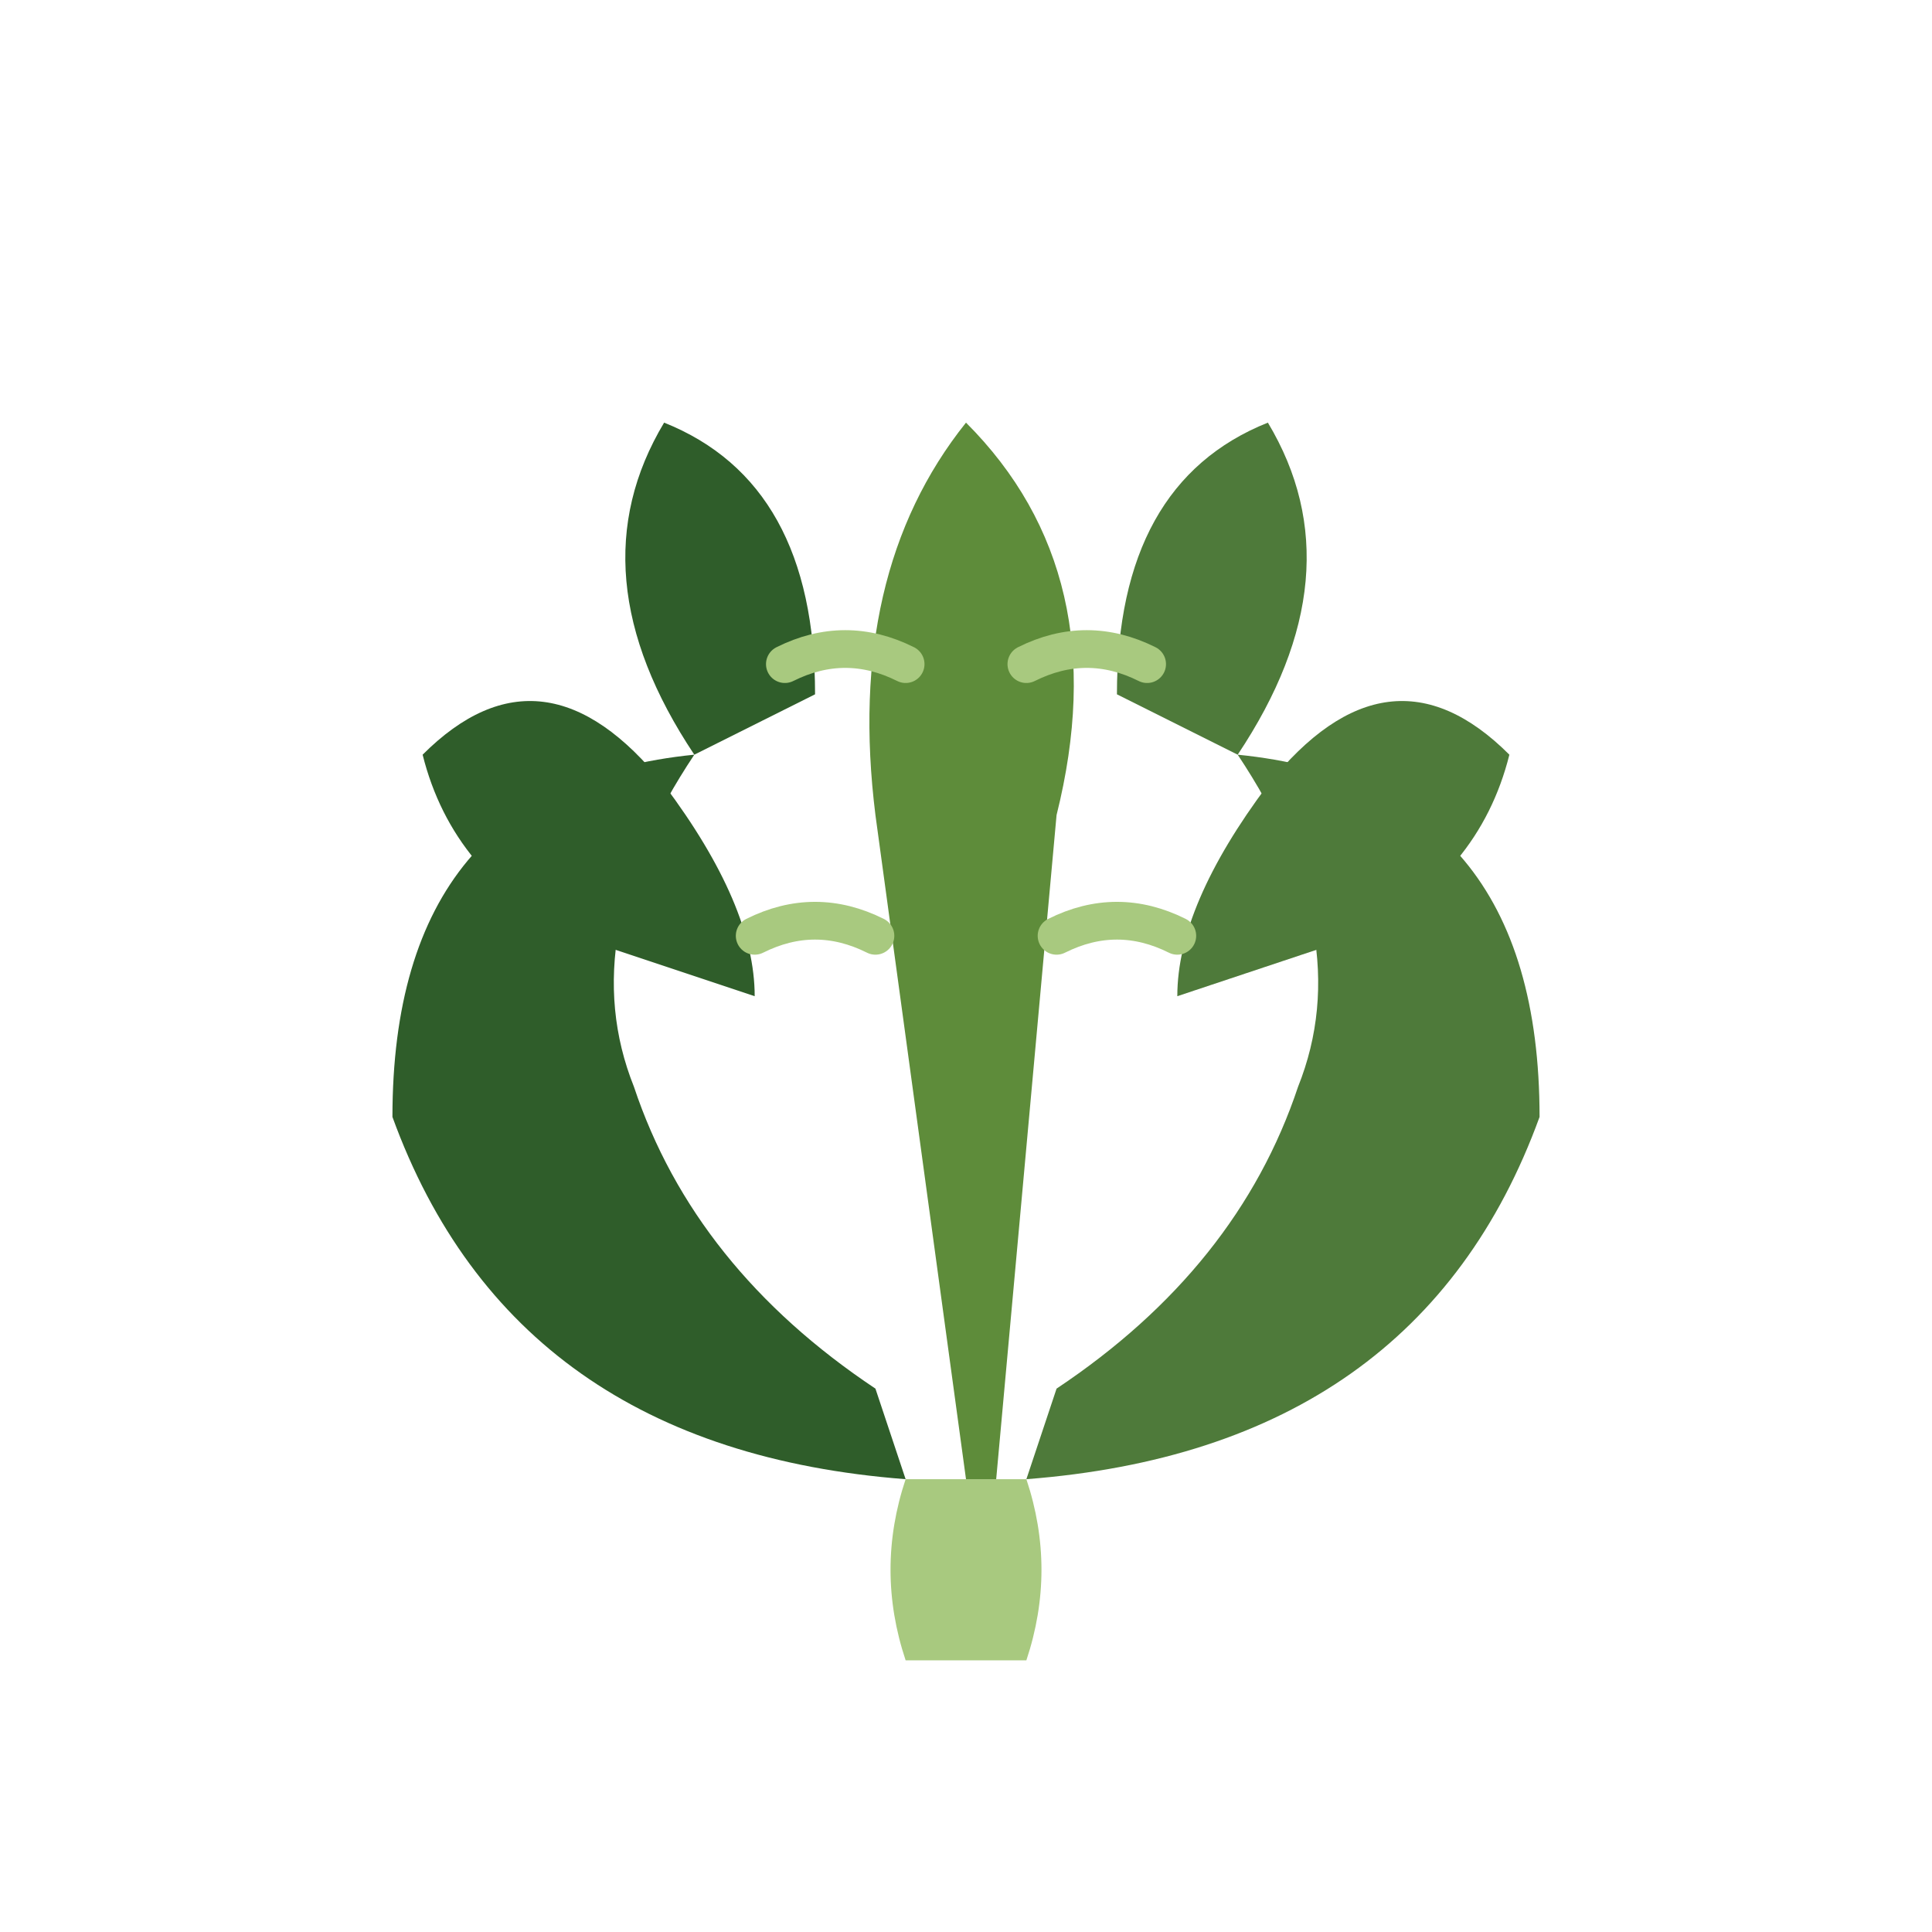
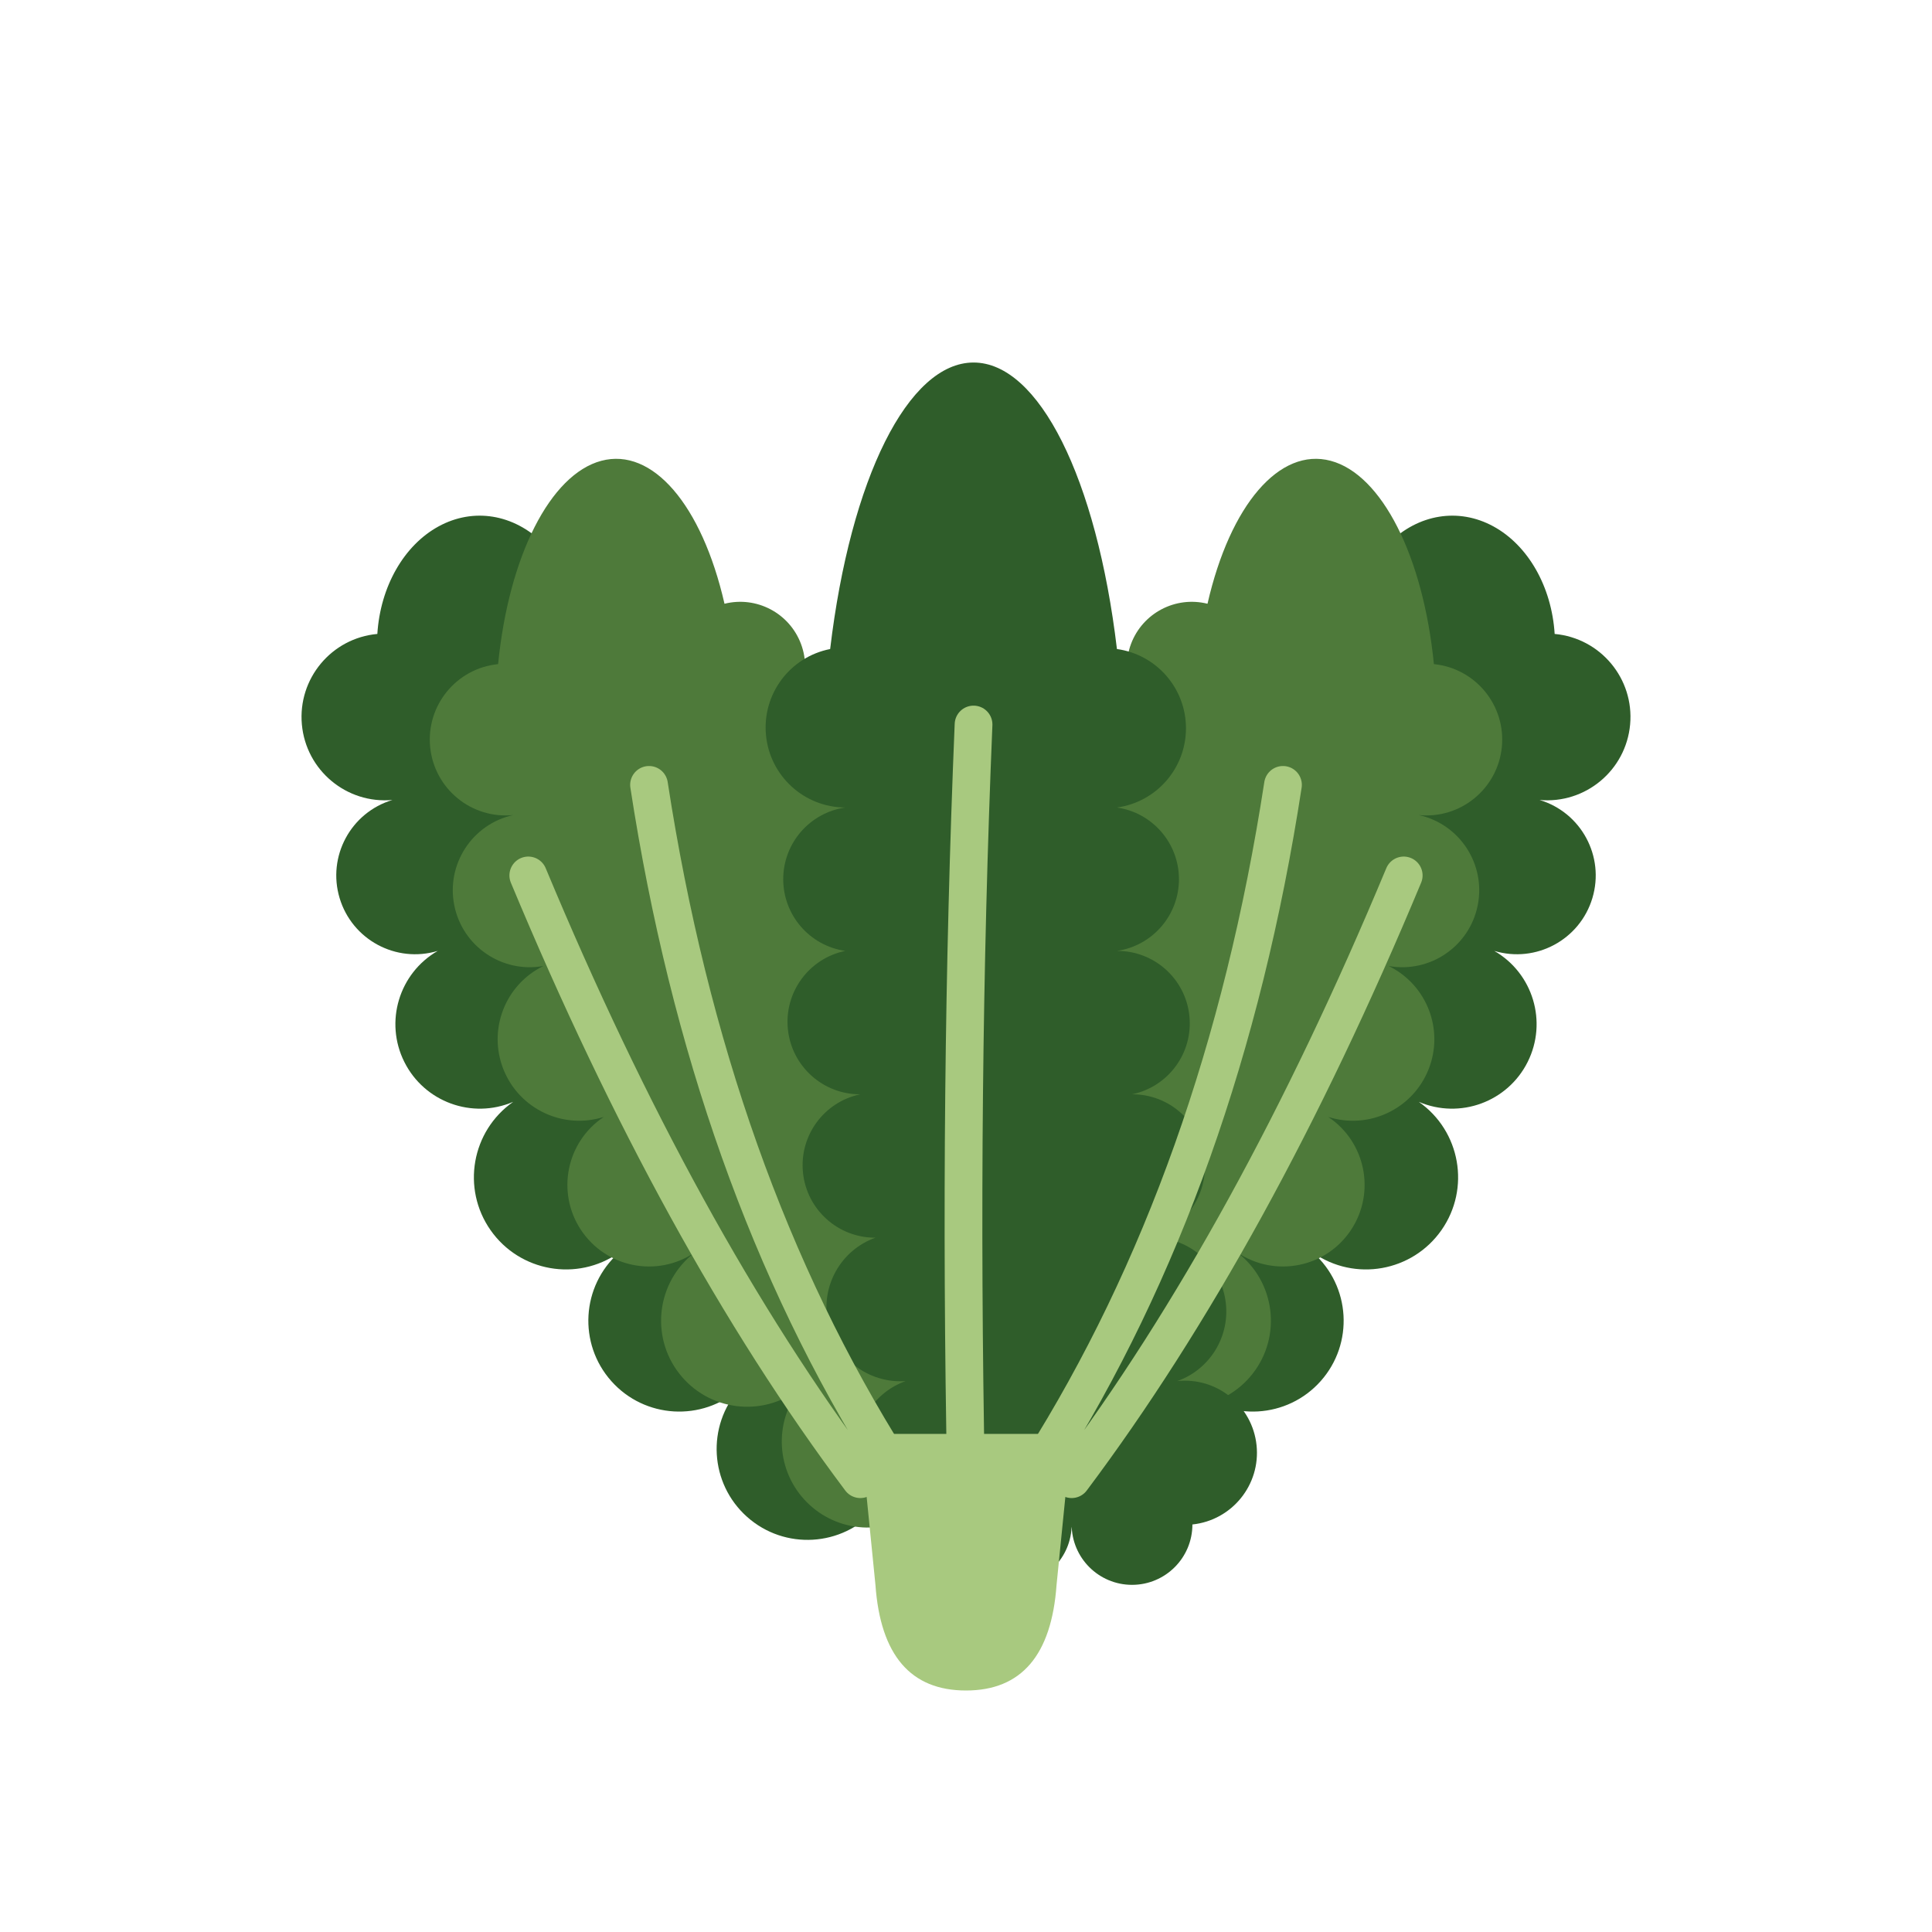
<svg xmlns="http://www.w3.org/2000/svg" viewBox="0 0 128 128">
-   <path d="M60 110 Q58 104 60 98 L68 98 Q70 104 68 110 Z" fill="#A8C97F" />
-   <path d="M60 98 Q34 96 26 74 Q26 52 46 50 Q38 62 42 72 Q46 84 58 92 Z" fill="#2F5D2A" />
-   <path d="M46 50 Q38 38 44 28 Q54 32 54 46 Z" fill="#2F5D2A" />
-   <path d="M38 62 Q30 58 28 50 Q36 42 44 52 Q50 60 50 66 Z" fill="#2F5D2A" />
-   <path d="M68 98 Q94 96 102 74 Q102 52 82 50 Q90 62 86 72 Q82 84 70 92 Z" fill="#4E7A3A" />
-   <path d="M82 50 Q90 38 84 28 Q74 32 74 46 Z" fill="#4E7A3A" />
-   <path d="M90 62 Q98 58 100 50 Q92 42 84 52 Q78 60 78 66 Z" fill="#4E7A3A" />
-   <path d="M64 98 L58 54 Q56 38 64 28 Q74 38 70 54 L66 98 Z" fill="#5E8C3A" />
-   <path d="M60 44 Q56 42 52 44 M68 44 Q72 42 76 44 M58 62 Q54 60 50 62 M70 62 Q74 60 78 62" fill="none" stroke="#A8C97F" stroke-width="2.5" stroke-linecap="round" />
+   <path d="M58,100 A6,6 0 0 1 49,92 A6,6 0 0 1 41,83 A6.1,6.1 0 0 1 34,73 A5.6,5.6 0 0 1 29,63 A5.2,5.2 0 0 1 26,53 A4.6,4.6 0 0 1 25,42 A6.8,8.5 0 0 1 36,36 A4.3,4.3 0 0 1 39,44 A4.1,4.1 0 0 1 42,52 A4.5,4.5 0 0 1 45,60 A4.5,4.5 0 0 1 49,68 A4.7,4.7 0 0 1 54,76 A4.7,4.7 0 0 1 59,84 A4.5,4.5 0 0 1 63,92 Z" fill="#2F5D2A" />
+   <path d="M70,100 A6,6 0 0 0 79,92 A6,6 0 0 0 87,83 A6.1,6.1 0 0 0 94,73 A5.6,5.6 0 0 0 99,63 A5.2,5.2 0 0 0 102,53 A4.6,4.6 0 0 0 103,42 A6.8,8.5 0 0 0 92,36 A4.3,4.3 0 0 0 89,44 A4.1,4.1 0 0 0 86,52 A4.5,4.5 0 0 0 83,60 A4.5,4.5 0 0 0 79,68 A4.7,4.7 0 0 0 74,76 A4.7,4.7 0 0 0 69,84 A4.5,4.5 0 0 0 65,92 Z" fill="#2F5D2A" />
+   <path d="M61,100 A5.7,5.7 0 0 1 53,92 A5.7,5.7 0 0 1 46,83 A5.4,5.4 0 0 1 40,74 A5.4,5.4 0 0 1 36,64 A5.1,5.1 0 0 1 34,54 A5,5 0 0 1 33,44 A8,17.2 0 0 1 48,40 A4.3,4.3 0 0 1 51,48 A4.8,4.8 0 0 1 54,57 A4.8,4.8 0 0 1 57,66 A4.8,4.8 0 0 1 60,75 A4.5,4.5 0 0 1 64,84 A4.3,4.3 0 0 1 67,92 A3.6,3.6 0 0 1 66,99 Z" fill="#4E7A3A" />
+   <path d="M67,100 A5.7,5.7 0 0 0 75,92 A5.7,5.7 0 0 0 82,83 A5.4,5.4 0 0 0 88,74 A5.4,5.4 0 0 0 92,64 A5.1,5.1 0 0 0 94,54 A5,5 0 0 0 95,44 A8,17.2 0 0 0 80,40 A4.3,4.3 0 0 0 77,48 A4.8,4.8 0 0 0 74,57 A4.8,4.8 0 0 0 71,66 A4.8,4.8 0 0 0 68,75 A4.5,4.5 0 0 0 64,84 A4.3,4.3 0 0 0 61,92 A3.6,3.6 0 0 0 62,99 Z" fill="#4E7A3A" />
+   <path d="M62,101 A4.9,4.9 0 0 1 60,91.5 A4.9,4.9 0 0 1 58,82 A4.8,4.8 0 0 1 57,72.5 A4.8,4.8 0 0 1 56,63 A4.8,4.8 0 0 1 56,53.5 A5.3,5.3 0 0 1 55,43 A10,27.6 0 0 1 74,43 A5.3,5.3 0 0 1 74,53.5 A4.8,4.8 0 0 1 74,63 A4.8,4.8 0 0 1 75,72.5 A4.8,4.8 0 0 1 76,82 A4.9,4.9 0 0 1 78,91.5 A4.1,4.1 0 0 1 79,101 A4,4 0 0 1 71,101 A4,4 0 0 1 63,101 Z" fill="#2F5D2A" />
+   <path d="M57,95 L71,95 L70,105 Q69.5,112 64,112 Q58.5,112 58,105 Z" fill="#A8C97F" />
+   <path d="M64,98 Q63.5,72 64.5,48 M59,97 Q47,78 43,52 M69,97 Q81,78 85,52 M57,98 Q45,82 35,58 M71,98 Q83,82 93,58" fill="none" stroke="#A8C97F" stroke-width="2.5" stroke-linecap="round" />
</svg>
